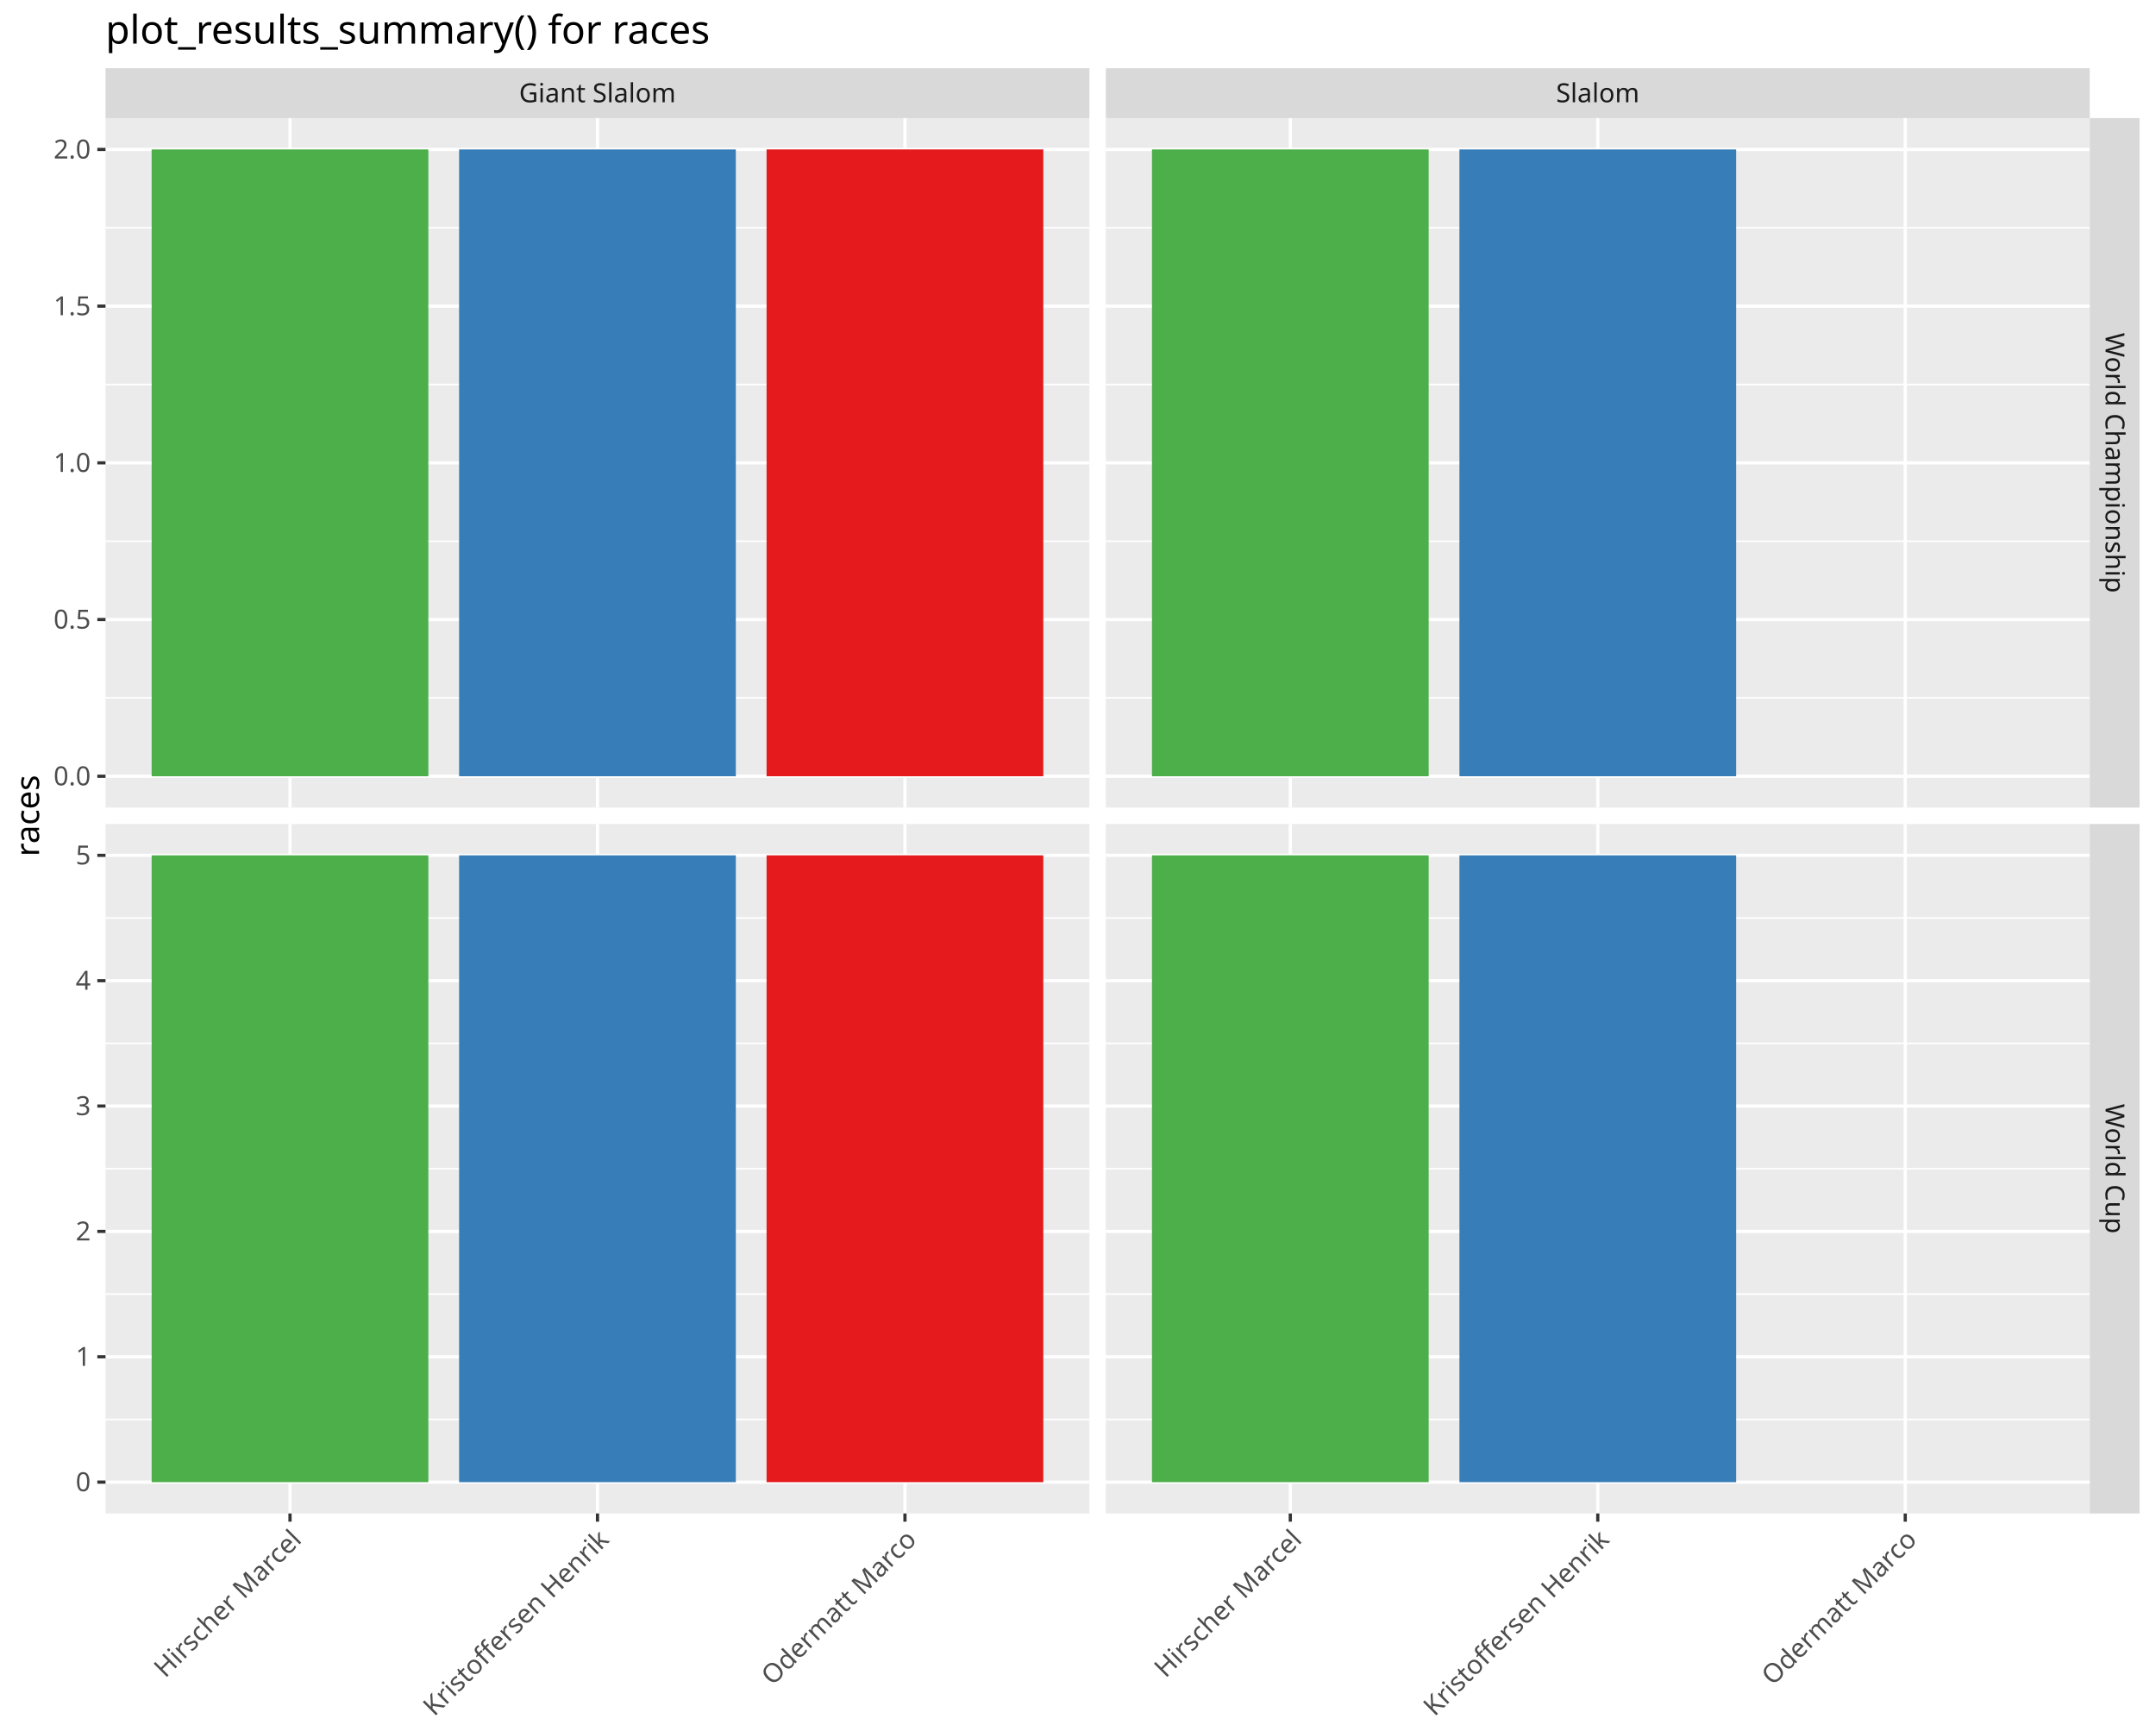
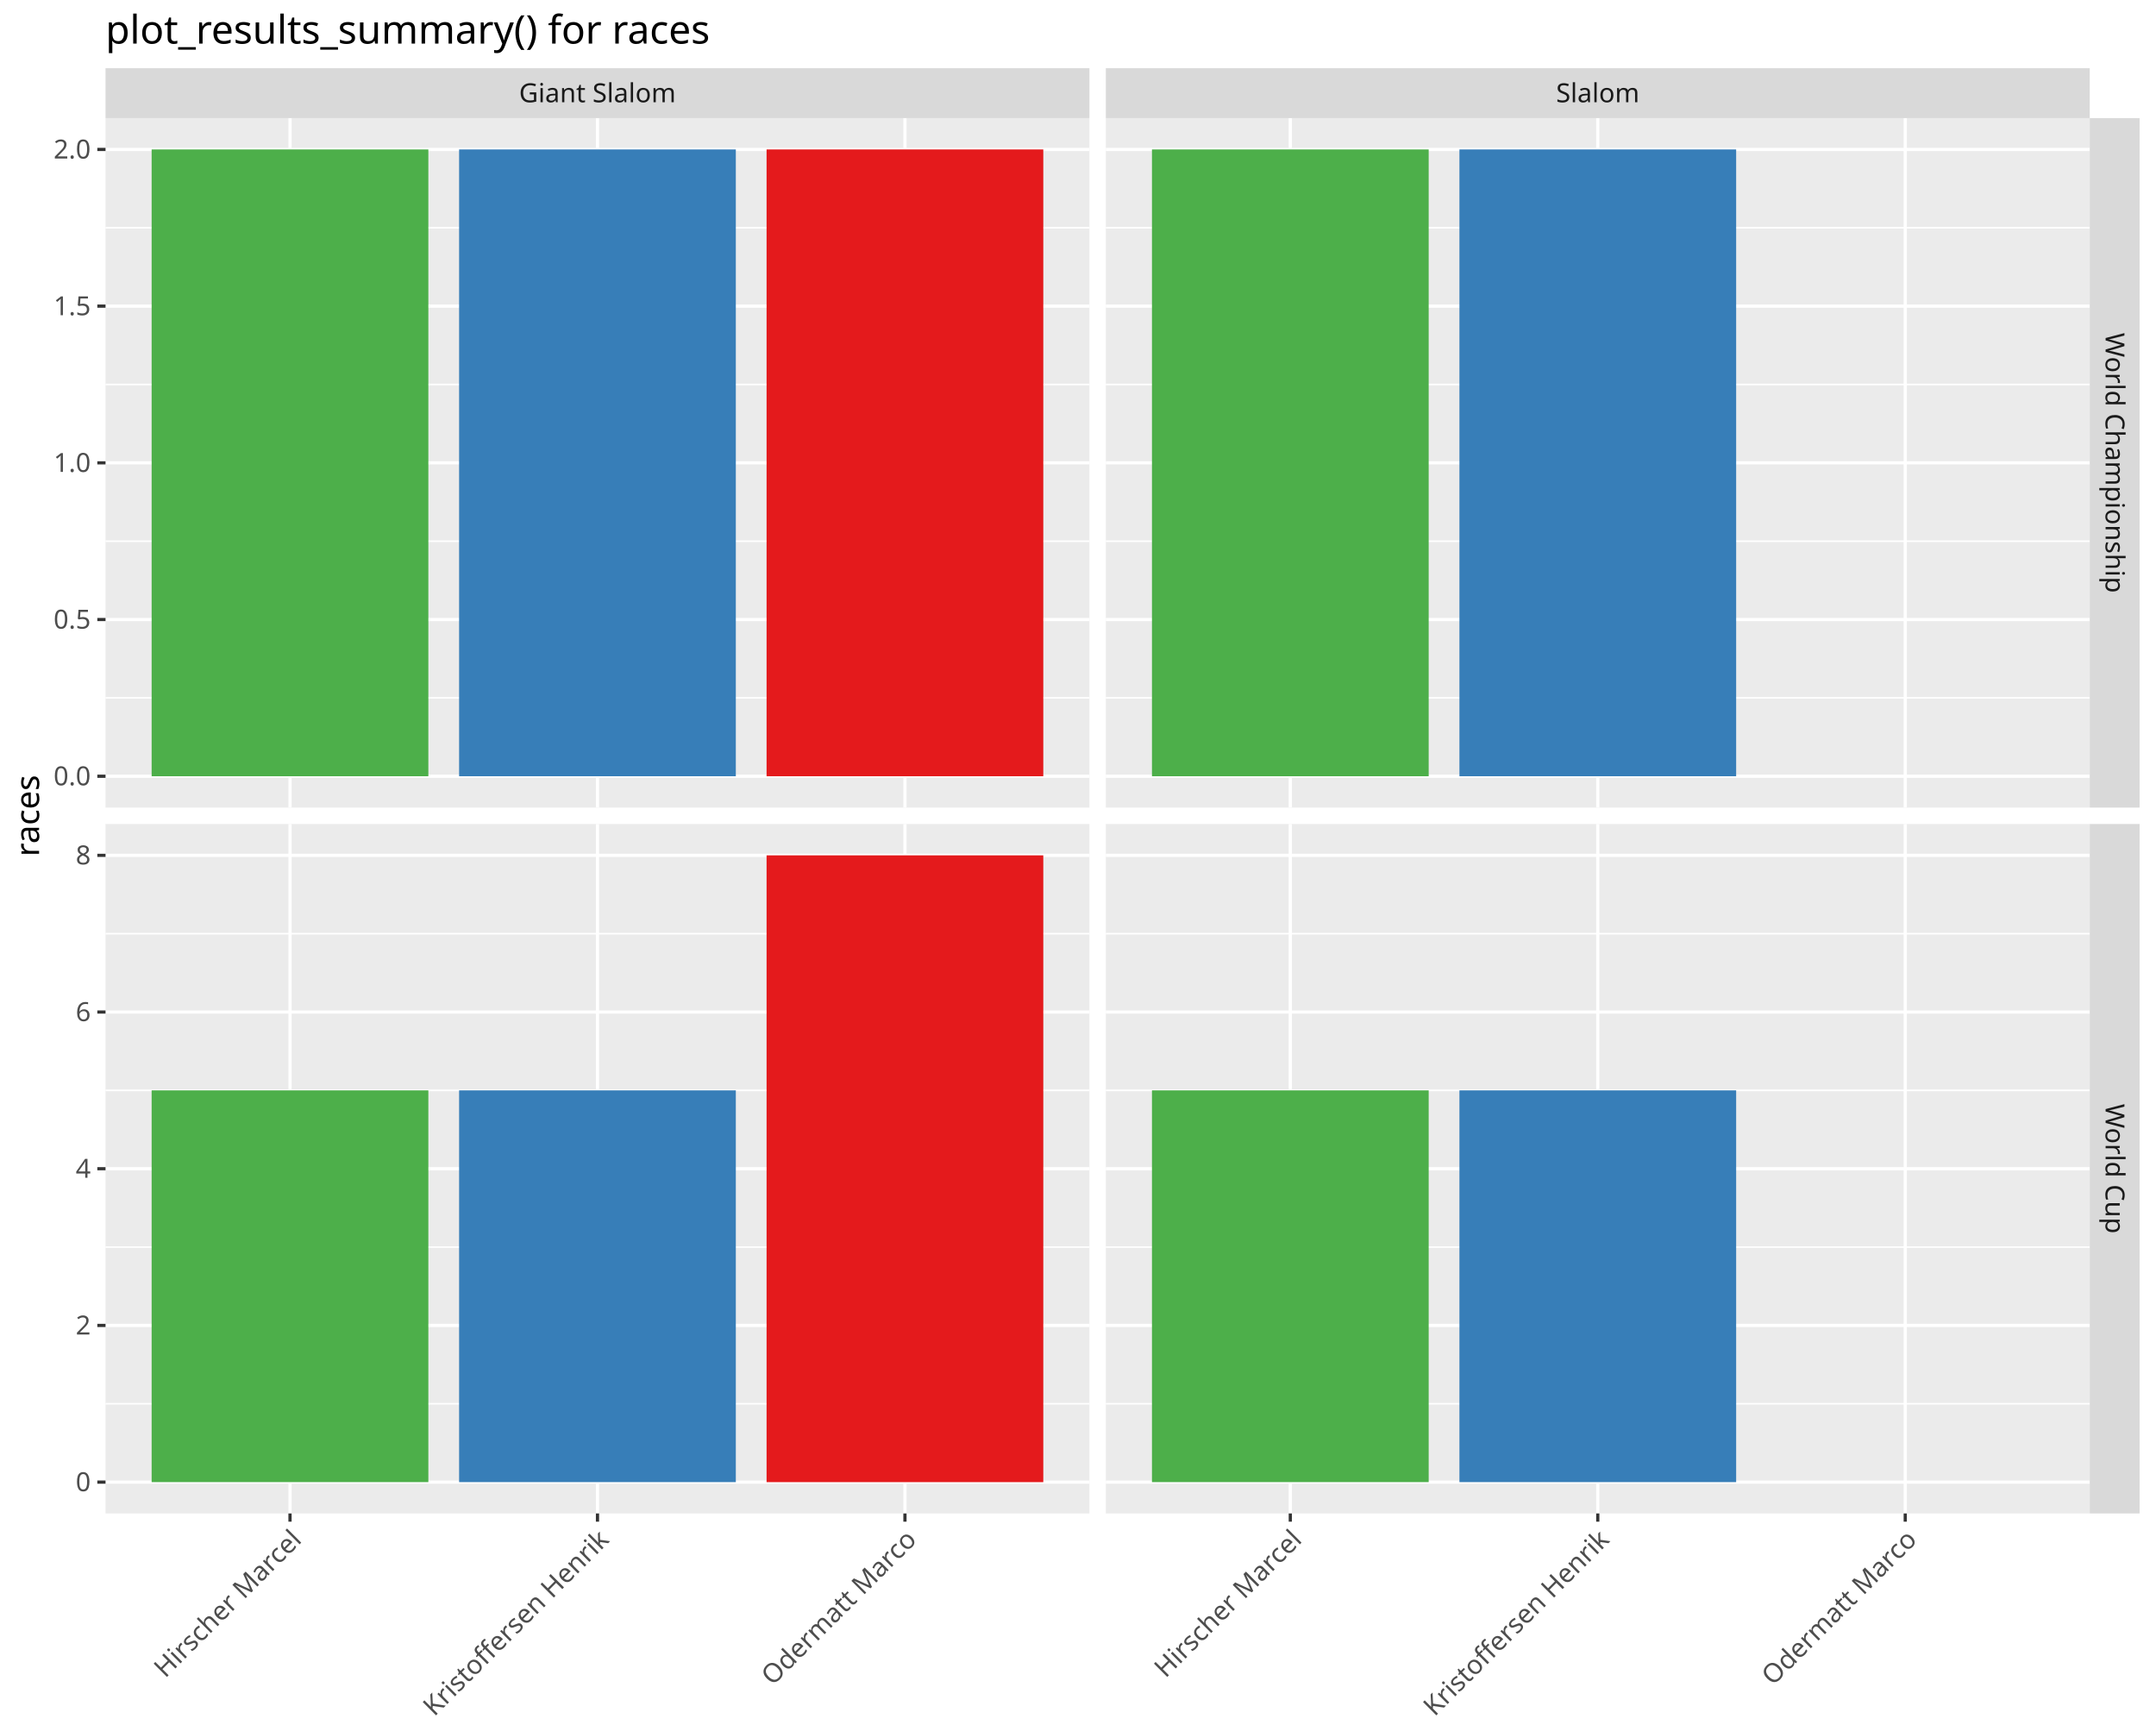
<svg xmlns="http://www.w3.org/2000/svg" class="svglite" data-engine-version="2.0" width="720.00pt" height="576.00pt" viewBox="0 0 720.00 576.00">
  <defs>
    <style type="text/css">
    .svglite line, .svglite polyline, .svglite polygon, .svglite path, .svglite rect, .svglite circle {
      fill: none;
      stroke: #000000;
      stroke-linecap: round;
      stroke-linejoin: round;
      stroke-miterlimit: 10.00;
    }
  </style>
  </defs>
  <rect width="100%" height="100%" style="stroke: none; fill: #FFFFFF;" />
  <defs>
    <clipPath id="cpMC4wMHw3MjAuMDB8MC4wMHw1NzYuMDA=">
      <rect x="0.00" y="0.00" width="720.00" height="576.00" />
    </clipPath>
  </defs>
  <g clip-path="url(#cpMC4wMHw3MjAuMDB8MC4wMHw1NzYuMDA=)">
    <rect x="0.00" y="0.00" width="720.00" height="576.00" style="stroke-width: 1.07; stroke: #FFFFFF; fill: #FFFFFF;" />
  </g>
  <defs>
    <clipPath id="cpMzUuMjR8MzYzLjgxfDM5LjQzfDI2OS42Ng==">
      <rect x="35.24" y="39.43" width="328.58" height="230.23" />
    </clipPath>
  </defs>
  <g clip-path="url(#cpMzUuMjR8MzYzLjgxfDM5LjQzfDI2OS42Ng==)">
    <rect x="35.24" y="39.43" width="328.58" height="230.23" style="stroke-width: 1.07; stroke: none; fill: #EBEBEB;" />
    <polyline points="35.24,233.03 363.81,233.03 " style="stroke-width: 0.53; stroke: #FFFFFF; stroke-linecap: butt;" />
    <polyline points="35.24,180.71 363.81,180.71 " style="stroke-width: 0.53; stroke: #FFFFFF; stroke-linecap: butt;" />
    <polyline points="35.24,128.39 363.81,128.39 " style="stroke-width: 0.53; stroke: #FFFFFF; stroke-linecap: butt;" />
    <polyline points="35.24,76.06 363.81,76.06 " style="stroke-width: 0.53; stroke: #FFFFFF; stroke-linecap: butt;" />
    <polyline points="35.24,259.20 363.81,259.20 " style="stroke-width: 1.07; stroke: #FFFFFF; stroke-linecap: butt;" />
    <polyline points="35.24,206.87 363.81,206.87 " style="stroke-width: 1.07; stroke: #FFFFFF; stroke-linecap: butt;" />
    <polyline points="35.24,154.55 363.81,154.55 " style="stroke-width: 1.07; stroke: #FFFFFF; stroke-linecap: butt;" />
    <polyline points="35.24,102.22 363.81,102.22 " style="stroke-width: 1.07; stroke: #FFFFFF; stroke-linecap: butt;" />
    <polyline points="35.24,49.90 363.81,49.90 " style="stroke-width: 1.07; stroke: #FFFFFF; stroke-linecap: butt;" />
    <polyline points="96.85,269.66 96.85,39.43 " style="stroke-width: 1.07; stroke: #FFFFFF; stroke-linecap: butt;" />
    <polyline points="199.53,269.66 199.53,39.43 " style="stroke-width: 1.07; stroke: #FFFFFF; stroke-linecap: butt;" />
    <polyline points="302.21,269.66 302.21,39.43 " style="stroke-width: 1.07; stroke: #FFFFFF; stroke-linecap: butt;" />
    <rect x="256.00" y="49.90" width="92.41" height="209.30" style="stroke-width: 1.07; stroke: none; stroke-linecap: butt; stroke-linejoin: miter; fill: #E41A1C;" />
    <rect x="153.32" y="49.90" width="92.41" height="209.30" style="stroke-width: 1.07; stroke: none; stroke-linecap: butt; stroke-linejoin: miter; fill: #377EB8;" />
    <rect x="50.64" y="49.90" width="92.41" height="209.30" style="stroke-width: 1.07; stroke: none; stroke-linecap: butt; stroke-linejoin: miter; fill: #4DAF4A;" />
  </g>
  <g clip-path="url(#cpMC4wMHw3MjAuMDB8MC4wMHw1NzYuMDA=)">
</g>
  <defs>
    <clipPath id="cpMzUuMjR8MzYzLjgxfDI3NS4xNHw1MDUuMzc=">
      <rect x="35.24" y="275.14" width="328.58" height="230.23" />
    </clipPath>
  </defs>
  <g clip-path="url(#cpMzUuMjR8MzYzLjgxfDI3NS4xNHw1MDUuMzc=)">
    <rect x="35.24" y="275.14" width="328.58" height="230.23" style="stroke-width: 1.07; stroke: none; fill: #EBEBEB;" />
-     <polyline points="35.24,473.97 363.81,473.97 " style="stroke-width: 0.53; stroke: #FFFFFF; stroke-linecap: butt;" />
-     <polyline points="35.24,432.11 363.81,432.11 " style="stroke-width: 0.53; stroke: #FFFFFF; stroke-linecap: butt;" />
-     <polyline points="35.24,390.25 363.81,390.25 " style="stroke-width: 0.53; stroke: #FFFFFF; stroke-linecap: butt;" />
-     <polyline points="35.24,348.39 363.81,348.39 " style="stroke-width: 0.53; stroke: #FFFFFF; stroke-linecap: butt;" />
-     <polyline points="35.24,306.53 363.81,306.53 " style="stroke-width: 0.53; stroke: #FFFFFF; stroke-linecap: butt;" />
+     <polyline points="35.24,468.74 363.81,468.74 " style="stroke-width: 0.53; stroke: #FFFFFF; stroke-linecap: butt;" />
+     <polyline points="35.24,416.42 363.81,416.42 " style="stroke-width: 0.53; stroke: #FFFFFF; stroke-linecap: butt;" />
+     <polyline points="35.24,364.09 363.81,364.09 " style="stroke-width: 0.53; stroke: #FFFFFF; stroke-linecap: butt;" />
+     <polyline points="35.24,311.77 363.81,311.77 " style="stroke-width: 0.53; stroke: #FFFFFF; stroke-linecap: butt;" />
    <polyline points="35.24,494.90 363.81,494.90 " style="stroke-width: 1.07; stroke: #FFFFFF; stroke-linecap: butt;" />
-     <polyline points="35.24,453.04 363.81,453.04 " style="stroke-width: 1.07; stroke: #FFFFFF; stroke-linecap: butt;" />
-     <polyline points="35.24,411.18 363.81,411.18 " style="stroke-width: 1.07; stroke: #FFFFFF; stroke-linecap: butt;" />
-     <polyline points="35.24,369.32 363.81,369.32 " style="stroke-width: 1.07; stroke: #FFFFFF; stroke-linecap: butt;" />
-     <polyline points="35.24,327.46 363.81,327.46 " style="stroke-width: 1.07; stroke: #FFFFFF; stroke-linecap: butt;" />
+     <polyline points="35.24,442.58 363.81,442.58 " style="stroke-width: 1.07; stroke: #FFFFFF; stroke-linecap: butt;" />
+     <polyline points="35.24,390.25 363.81,390.25 " style="stroke-width: 1.07; stroke: #FFFFFF; stroke-linecap: butt;" />
+     <polyline points="35.24,337.93 363.81,337.93 " style="stroke-width: 1.07; stroke: #FFFFFF; stroke-linecap: butt;" />
    <polyline points="35.24,285.61 363.81,285.61 " style="stroke-width: 1.07; stroke: #FFFFFF; stroke-linecap: butt;" />
    <polyline points="96.85,505.37 96.85,275.14 " style="stroke-width: 1.07; stroke: #FFFFFF; stroke-linecap: butt;" />
    <polyline points="199.53,505.37 199.53,275.14 " style="stroke-width: 1.07; stroke: #FFFFFF; stroke-linecap: butt;" />
    <polyline points="302.21,505.37 302.21,275.14 " style="stroke-width: 1.07; stroke: #FFFFFF; stroke-linecap: butt;" />
    <rect x="256.00" y="285.61" width="92.41" height="209.30" style="stroke-width: 1.07; stroke: none; stroke-linecap: butt; stroke-linejoin: miter; fill: #E41A1C;" />
-     <rect x="153.32" y="285.61" width="92.41" height="209.30" style="stroke-width: 1.07; stroke: none; stroke-linecap: butt; stroke-linejoin: miter; fill: #377EB8;" />
-     <rect x="50.64" y="285.61" width="92.41" height="209.30" style="stroke-width: 1.07; stroke: none; stroke-linecap: butt; stroke-linejoin: miter; fill: #4DAF4A;" />
+     <rect x="153.32" y="364.09" width="92.41" height="130.81" style="stroke-width: 1.07; stroke: none; stroke-linecap: butt; stroke-linejoin: miter; fill: #377EB8;" />
+     <rect x="50.64" y="364.09" width="92.41" height="130.81" style="stroke-width: 1.07; stroke: none; stroke-linecap: butt; stroke-linejoin: miter; fill: #4DAF4A;" />
  </g>
  <g clip-path="url(#cpMC4wMHw3MjAuMDB8MC4wMHw1NzYuMDA=)">
</g>
  <defs>
    <clipPath id="cpMzY5LjI5fDY5Ny44N3wzOS40M3wyNjkuNjY=">
      <rect x="369.29" y="39.43" width="328.58" height="230.23" />
    </clipPath>
  </defs>
  <g clip-path="url(#cpMzY5LjI5fDY5Ny44N3wzOS40M3wyNjkuNjY=)">
    <rect x="369.29" y="39.43" width="328.58" height="230.23" style="stroke-width: 1.07; stroke: none; fill: #EBEBEB;" />
    <polyline points="369.29,233.03 697.87,233.03 " style="stroke-width: 0.53; stroke: #FFFFFF; stroke-linecap: butt;" />
    <polyline points="369.29,180.71 697.87,180.71 " style="stroke-width: 0.53; stroke: #FFFFFF; stroke-linecap: butt;" />
    <polyline points="369.29,128.39 697.87,128.39 " style="stroke-width: 0.53; stroke: #FFFFFF; stroke-linecap: butt;" />
    <polyline points="369.29,76.06 697.87,76.06 " style="stroke-width: 0.53; stroke: #FFFFFF; stroke-linecap: butt;" />
    <polyline points="369.29,259.20 697.87,259.20 " style="stroke-width: 1.07; stroke: #FFFFFF; stroke-linecap: butt;" />
    <polyline points="369.29,206.87 697.87,206.87 " style="stroke-width: 1.07; stroke: #FFFFFF; stroke-linecap: butt;" />
    <polyline points="369.29,154.55 697.87,154.55 " style="stroke-width: 1.07; stroke: #FFFFFF; stroke-linecap: butt;" />
    <polyline points="369.29,102.22 697.87,102.22 " style="stroke-width: 1.07; stroke: #FFFFFF; stroke-linecap: butt;" />
    <polyline points="369.29,49.90 697.87,49.90 " style="stroke-width: 1.07; stroke: #FFFFFF; stroke-linecap: butt;" />
    <polyline points="430.90,269.66 430.90,39.43 " style="stroke-width: 1.07; stroke: #FFFFFF; stroke-linecap: butt;" />
    <polyline points="533.58,269.66 533.58,39.43 " style="stroke-width: 1.07; stroke: #FFFFFF; stroke-linecap: butt;" />
    <polyline points="636.26,269.66 636.26,39.43 " style="stroke-width: 1.07; stroke: #FFFFFF; stroke-linecap: butt;" />
    <rect x="487.38" y="49.90" width="92.41" height="209.30" style="stroke-width: 1.07; stroke: none; stroke-linecap: butt; stroke-linejoin: miter; fill: #377EB8;" />
    <rect x="384.70" y="49.90" width="92.41" height="209.30" style="stroke-width: 1.07; stroke: none; stroke-linecap: butt; stroke-linejoin: miter; fill: #4DAF4A;" />
  </g>
  <g clip-path="url(#cpMC4wMHw3MjAuMDB8MC4wMHw1NzYuMDA=)">
</g>
  <defs>
    <clipPath id="cpMzY5LjI5fDY5Ny44N3wyNzUuMTR8NTA1LjM3">
      <rect x="369.29" y="275.14" width="328.58" height="230.23" />
    </clipPath>
  </defs>
  <g clip-path="url(#cpMzY5LjI5fDY5Ny44N3wyNzUuMTR8NTA1LjM3)">
    <rect x="369.29" y="275.14" width="328.58" height="230.23" style="stroke-width: 1.07; stroke: none; fill: #EBEBEB;" />
-     <polyline points="369.29,473.97 697.87,473.97 " style="stroke-width: 0.53; stroke: #FFFFFF; stroke-linecap: butt;" />
-     <polyline points="369.29,432.11 697.87,432.11 " style="stroke-width: 0.53; stroke: #FFFFFF; stroke-linecap: butt;" />
-     <polyline points="369.29,390.25 697.87,390.25 " style="stroke-width: 0.53; stroke: #FFFFFF; stroke-linecap: butt;" />
-     <polyline points="369.29,348.39 697.87,348.39 " style="stroke-width: 0.53; stroke: #FFFFFF; stroke-linecap: butt;" />
-     <polyline points="369.29,306.53 697.87,306.53 " style="stroke-width: 0.53; stroke: #FFFFFF; stroke-linecap: butt;" />
+     <polyline points="369.29,468.74 697.87,468.74 " style="stroke-width: 0.53; stroke: #FFFFFF; stroke-linecap: butt;" />
+     <polyline points="369.29,416.42 697.87,416.42 " style="stroke-width: 0.53; stroke: #FFFFFF; stroke-linecap: butt;" />
+     <polyline points="369.29,364.09 697.87,364.09 " style="stroke-width: 0.53; stroke: #FFFFFF; stroke-linecap: butt;" />
+     <polyline points="369.29,311.77 697.87,311.77 " style="stroke-width: 0.53; stroke: #FFFFFF; stroke-linecap: butt;" />
    <polyline points="369.29,494.90 697.87,494.90 " style="stroke-width: 1.07; stroke: #FFFFFF; stroke-linecap: butt;" />
-     <polyline points="369.29,453.04 697.87,453.04 " style="stroke-width: 1.07; stroke: #FFFFFF; stroke-linecap: butt;" />
-     <polyline points="369.29,411.18 697.87,411.18 " style="stroke-width: 1.07; stroke: #FFFFFF; stroke-linecap: butt;" />
-     <polyline points="369.29,369.32 697.87,369.32 " style="stroke-width: 1.07; stroke: #FFFFFF; stroke-linecap: butt;" />
-     <polyline points="369.29,327.46 697.87,327.46 " style="stroke-width: 1.07; stroke: #FFFFFF; stroke-linecap: butt;" />
+     <polyline points="369.29,442.58 697.87,442.58 " style="stroke-width: 1.07; stroke: #FFFFFF; stroke-linecap: butt;" />
+     <polyline points="369.29,390.25 697.87,390.25 " style="stroke-width: 1.07; stroke: #FFFFFF; stroke-linecap: butt;" />
+     <polyline points="369.29,337.93 697.87,337.93 " style="stroke-width: 1.07; stroke: #FFFFFF; stroke-linecap: butt;" />
    <polyline points="369.29,285.61 697.87,285.61 " style="stroke-width: 1.07; stroke: #FFFFFF; stroke-linecap: butt;" />
    <polyline points="430.90,505.37 430.90,275.14 " style="stroke-width: 1.07; stroke: #FFFFFF; stroke-linecap: butt;" />
    <polyline points="533.58,505.37 533.58,275.14 " style="stroke-width: 1.07; stroke: #FFFFFF; stroke-linecap: butt;" />
    <polyline points="636.26,505.37 636.26,275.14 " style="stroke-width: 1.07; stroke: #FFFFFF; stroke-linecap: butt;" />
-     <rect x="487.38" y="285.61" width="92.41" height="209.30" style="stroke-width: 1.07; stroke: none; stroke-linecap: butt; stroke-linejoin: miter; fill: #377EB8;" />
-     <rect x="384.70" y="285.61" width="92.41" height="209.30" style="stroke-width: 1.07; stroke: none; stroke-linecap: butt; stroke-linejoin: miter; fill: #4DAF4A;" />
+     <rect x="487.38" y="364.09" width="92.41" height="130.81" style="stroke-width: 1.07; stroke: none; stroke-linecap: butt; stroke-linejoin: miter; fill: #377EB8;" />
+     <rect x="384.70" y="364.09" width="92.41" height="130.81" style="stroke-width: 1.07; stroke: none; stroke-linecap: butt; stroke-linejoin: miter; fill: #4DAF4A;" />
  </g>
  <g clip-path="url(#cpMC4wMHw3MjAuMDB8MC4wMHw1NzYuMDA=)">
</g>
  <defs>
    <clipPath id="cpMzUuMjR8MzYzLjgxfDIyLjc4fDM5LjQz">
      <rect x="35.24" y="22.78" width="328.58" height="16.65" />
    </clipPath>
  </defs>
  <g clip-path="url(#cpMzUuMjR8MzYzLjgxfDIyLjc4fDM5LjQz)">
    <rect x="35.24" y="22.78" width="328.58" height="16.65" style="stroke-width: 1.07; stroke: none; fill: #D9D9D9;" />
    <text x="199.53" y="34.14" text-anchor="middle" style="font-size: 8.80px; fill: #1A1A1A; font-family: sans;" textLength="50.38px" lengthAdjust="spacingAndGlyphs">Giant Slalom</text>
  </g>
  <g clip-path="url(#cpMC4wMHw3MjAuMDB8MC4wMHw1NzYuMDA=)">
</g>
  <defs>
    <clipPath id="cpMzY5LjI5fDY5Ny44N3wyMi43OHwzOS40Mw==">
      <rect x="369.29" y="22.78" width="328.58" height="16.65" />
    </clipPath>
  </defs>
  <g clip-path="url(#cpMzY5LjI5fDY5Ny44N3wyMi43OHwzOS40Mw==)">
    <rect x="369.29" y="22.78" width="328.58" height="16.65" style="stroke-width: 1.07; stroke: none; fill: #D9D9D9;" />
    <text x="533.58" y="34.14" text-anchor="middle" style="font-size: 8.80px; fill: #1A1A1A; font-family: sans;" textLength="26.90px" lengthAdjust="spacingAndGlyphs">Slalom</text>
  </g>
  <g clip-path="url(#cpMC4wMHw3MjAuMDB8MC4wMHw1NzYuMDA=)">
</g>
  <defs>
    <clipPath id="cpNjk3Ljg3fDcxNC41MnwzOS40M3wyNjkuNjY=">
      <rect x="697.87" y="39.43" width="16.65" height="230.23" />
    </clipPath>
  </defs>
  <g clip-path="url(#cpNjk3Ljg3fDcxNC41MnwzOS40M3wyNjkuNjY=)">
    <rect x="697.87" y="39.43" width="16.65" height="230.23" style="stroke-width: 1.07; stroke: none; fill: #D9D9D9;" />
    <text transform="translate(703.17,154.55) rotate(90)" text-anchor="middle" style="font-size: 8.80px; fill: #1A1A1A; font-family: sans;" textLength="81.69px" lengthAdjust="spacingAndGlyphs">World Championship</text>
  </g>
  <g clip-path="url(#cpMC4wMHw3MjAuMDB8MC4wMHw1NzYuMDA=)">
</g>
  <defs>
    <clipPath id="cpNjk3Ljg3fDcxNC41MnwyNzUuMTR8NTA1LjM3">
      <rect x="697.87" y="275.14" width="16.65" height="230.23" />
    </clipPath>
  </defs>
  <g clip-path="url(#cpNjk3Ljg3fDcxNC41MnwyNzUuMTR8NTA1LjM3)">
    <rect x="697.87" y="275.14" width="16.65" height="230.23" style="stroke-width: 1.07; stroke: none; fill: #D9D9D9;" />
    <text transform="translate(703.17,390.25) rotate(90)" text-anchor="middle" style="font-size: 8.80px; fill: #1A1A1A; font-family: sans;" textLength="41.57px" lengthAdjust="spacingAndGlyphs">World Cup</text>
  </g>
  <g clip-path="url(#cpMC4wMHw3MjAuMDB8MC4wMHw1NzYuMDA=)">
    <polyline points="96.85,508.11 96.85,505.37 " style="stroke-width: 1.07; stroke: #333333; stroke-linecap: butt;" />
    <polyline points="199.53,508.11 199.53,505.37 " style="stroke-width: 1.07; stroke: #333333; stroke-linecap: butt;" />
    <polyline points="302.21,508.11 302.21,505.37 " style="stroke-width: 1.07; stroke: #333333; stroke-linecap: butt;" />
    <text transform="translate(101.13,514.58) rotate(-45)" text-anchor="end" style="font-size: 8.80px; fill: #4D4D4D; font-family: sans;" textLength="61.62px" lengthAdjust="spacingAndGlyphs">Hirscher Marcel</text>
    <text transform="translate(203.81,514.58) rotate(-45)" text-anchor="end" style="font-size: 8.80px; fill: #4D4D4D; font-family: sans;" textLength="77.28px" lengthAdjust="spacingAndGlyphs">Kristoffersen Henrik</text>
    <text transform="translate(306.49,514.58) rotate(-45)" text-anchor="end" style="font-size: 8.80px; fill: #4D4D4D; font-family: sans;" textLength="63.59px" lengthAdjust="spacingAndGlyphs">Odermatt Marco</text>
    <polyline points="430.90,508.11 430.90,505.37 " style="stroke-width: 1.07; stroke: #333333; stroke-linecap: butt;" />
    <polyline points="533.58,508.11 533.58,505.37 " style="stroke-width: 1.07; stroke: #333333; stroke-linecap: butt;" />
    <polyline points="636.26,508.11 636.26,505.37 " style="stroke-width: 1.07; stroke: #333333; stroke-linecap: butt;" />
    <text transform="translate(435.18,514.58) rotate(-45)" text-anchor="end" style="font-size: 8.80px; fill: #4D4D4D; font-family: sans;" textLength="61.62px" lengthAdjust="spacingAndGlyphs">Hirscher Marcel</text>
    <text transform="translate(537.86,514.58) rotate(-45)" text-anchor="end" style="font-size: 8.80px; fill: #4D4D4D; font-family: sans;" textLength="77.28px" lengthAdjust="spacingAndGlyphs">Kristoffersen Henrik</text>
    <text transform="translate(640.54,514.58) rotate(-45)" text-anchor="end" style="font-size: 8.80px; fill: #4D4D4D; font-family: sans;" textLength="63.59px" lengthAdjust="spacingAndGlyphs">Odermatt Marco</text>
    <text x="30.31" y="262.22" text-anchor="end" style="font-size: 8.80px; fill: #4D4D4D; font-family: sans;" textLength="12.23px" lengthAdjust="spacingAndGlyphs">0.0</text>
    <text x="30.31" y="209.90" text-anchor="end" style="font-size: 8.80px; fill: #4D4D4D; font-family: sans;" textLength="12.23px" lengthAdjust="spacingAndGlyphs">0.5</text>
    <text x="30.31" y="157.58" text-anchor="end" style="font-size: 8.80px; fill: #4D4D4D; font-family: sans;" textLength="12.23px" lengthAdjust="spacingAndGlyphs">1.0</text>
    <text x="30.31" y="105.25" text-anchor="end" style="font-size: 8.80px; fill: #4D4D4D; font-family: sans;" textLength="12.23px" lengthAdjust="spacingAndGlyphs">1.5</text>
    <text x="30.31" y="52.93" text-anchor="end" style="font-size: 8.80px; fill: #4D4D4D; font-family: sans;" textLength="12.23px" lengthAdjust="spacingAndGlyphs">2.0</text>
    <polyline points="32.50,259.20 35.24,259.20 " style="stroke-width: 1.07; stroke: #333333; stroke-linecap: butt;" />
    <polyline points="32.50,206.87 35.24,206.87 " style="stroke-width: 1.07; stroke: #333333; stroke-linecap: butt;" />
    <polyline points="32.50,154.55 35.24,154.55 " style="stroke-width: 1.07; stroke: #333333; stroke-linecap: butt;" />
    <polyline points="32.50,102.22 35.24,102.22 " style="stroke-width: 1.07; stroke: #333333; stroke-linecap: butt;" />
    <polyline points="32.50,49.90 35.24,49.90 " style="stroke-width: 1.07; stroke: #333333; stroke-linecap: butt;" />
    <text x="30.31" y="497.93" text-anchor="end" style="font-size: 8.80px; fill: #4D4D4D; font-family: sans;" textLength="4.89px" lengthAdjust="spacingAndGlyphs">0</text>
-     <text x="30.31" y="456.07" text-anchor="end" style="font-size: 8.80px; fill: #4D4D4D; font-family: sans;" textLength="4.89px" lengthAdjust="spacingAndGlyphs">1</text>
-     <text x="30.31" y="414.21" text-anchor="end" style="font-size: 8.80px; fill: #4D4D4D; font-family: sans;" textLength="4.89px" lengthAdjust="spacingAndGlyphs">2</text>
-     <text x="30.31" y="372.35" text-anchor="end" style="font-size: 8.80px; fill: #4D4D4D; font-family: sans;" textLength="4.89px" lengthAdjust="spacingAndGlyphs">3</text>
-     <text x="30.31" y="330.49" text-anchor="end" style="font-size: 8.80px; fill: #4D4D4D; font-family: sans;" textLength="4.89px" lengthAdjust="spacingAndGlyphs">4</text>
-     <text x="30.31" y="288.63" text-anchor="end" style="font-size: 8.80px; fill: #4D4D4D; font-family: sans;" textLength="4.89px" lengthAdjust="spacingAndGlyphs">5</text>
+     <text x="30.31" y="445.61" text-anchor="end" style="font-size: 8.80px; fill: #4D4D4D; font-family: sans;" textLength="4.89px" lengthAdjust="spacingAndGlyphs">2</text>
+     <text x="30.31" y="393.28" text-anchor="end" style="font-size: 8.80px; fill: #4D4D4D; font-family: sans;" textLength="4.89px" lengthAdjust="spacingAndGlyphs">4</text>
+     <text x="30.31" y="340.96" text-anchor="end" style="font-size: 8.80px; fill: #4D4D4D; font-family: sans;" textLength="4.89px" lengthAdjust="spacingAndGlyphs">6</text>
+     <text x="30.31" y="288.63" text-anchor="end" style="font-size: 8.80px; fill: #4D4D4D; font-family: sans;" textLength="4.89px" lengthAdjust="spacingAndGlyphs">8</text>
    <polyline points="32.50,494.90 35.24,494.90 " style="stroke-width: 1.07; stroke: #333333; stroke-linecap: butt;" />
-     <polyline points="32.50,453.04 35.24,453.04 " style="stroke-width: 1.07; stroke: #333333; stroke-linecap: butt;" />
-     <polyline points="32.50,411.18 35.24,411.18 " style="stroke-width: 1.07; stroke: #333333; stroke-linecap: butt;" />
-     <polyline points="32.50,369.32 35.24,369.32 " style="stroke-width: 1.07; stroke: #333333; stroke-linecap: butt;" />
-     <polyline points="32.50,327.46 35.24,327.46 " style="stroke-width: 1.07; stroke: #333333; stroke-linecap: butt;" />
+     <polyline points="32.50,442.58 35.24,442.58 " style="stroke-width: 1.07; stroke: #333333; stroke-linecap: butt;" />
+     <polyline points="32.50,390.25 35.24,390.25 " style="stroke-width: 1.07; stroke: #333333; stroke-linecap: butt;" />
+     <polyline points="32.50,337.93 35.24,337.93 " style="stroke-width: 1.07; stroke: #333333; stroke-linecap: butt;" />
    <polyline points="32.50,285.61 35.24,285.61 " style="stroke-width: 1.07; stroke: #333333; stroke-linecap: butt;" />
    <text transform="translate(13.05,272.40) rotate(-90)" text-anchor="middle" style="font-size: 11.00px; font-family: sans;" textLength="26.91px" lengthAdjust="spacingAndGlyphs">races</text>
    <text x="35.24" y="14.56" style="font-size: 13.20px; font-family: sans;" textLength="192.96px" lengthAdjust="spacingAndGlyphs">plot_results_summary() for races</text>
  </g>
</svg>
